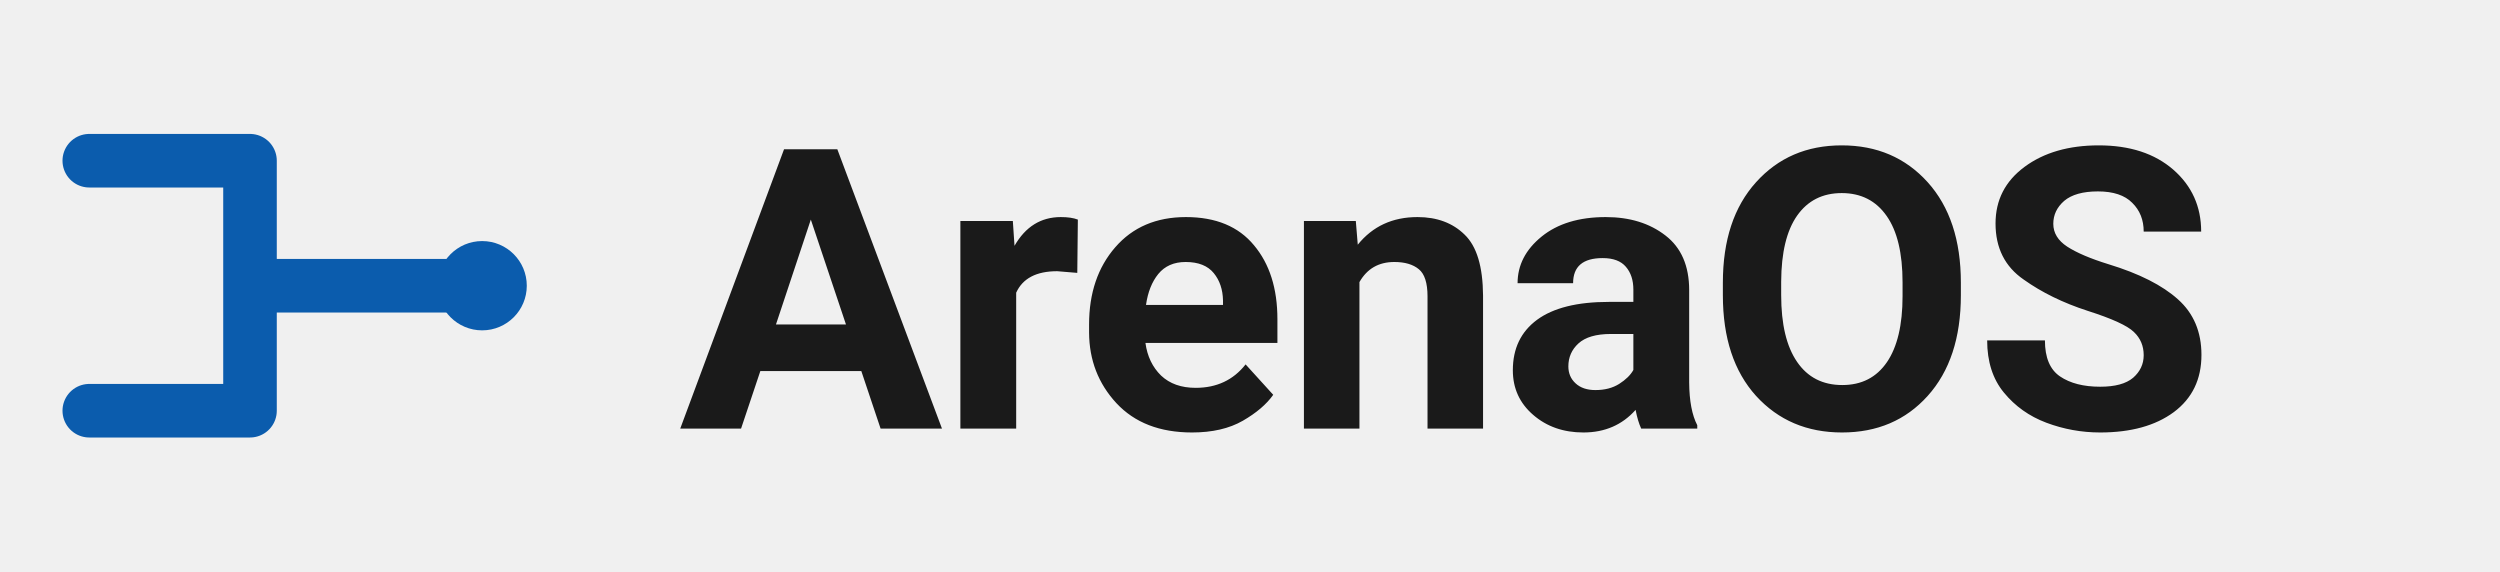
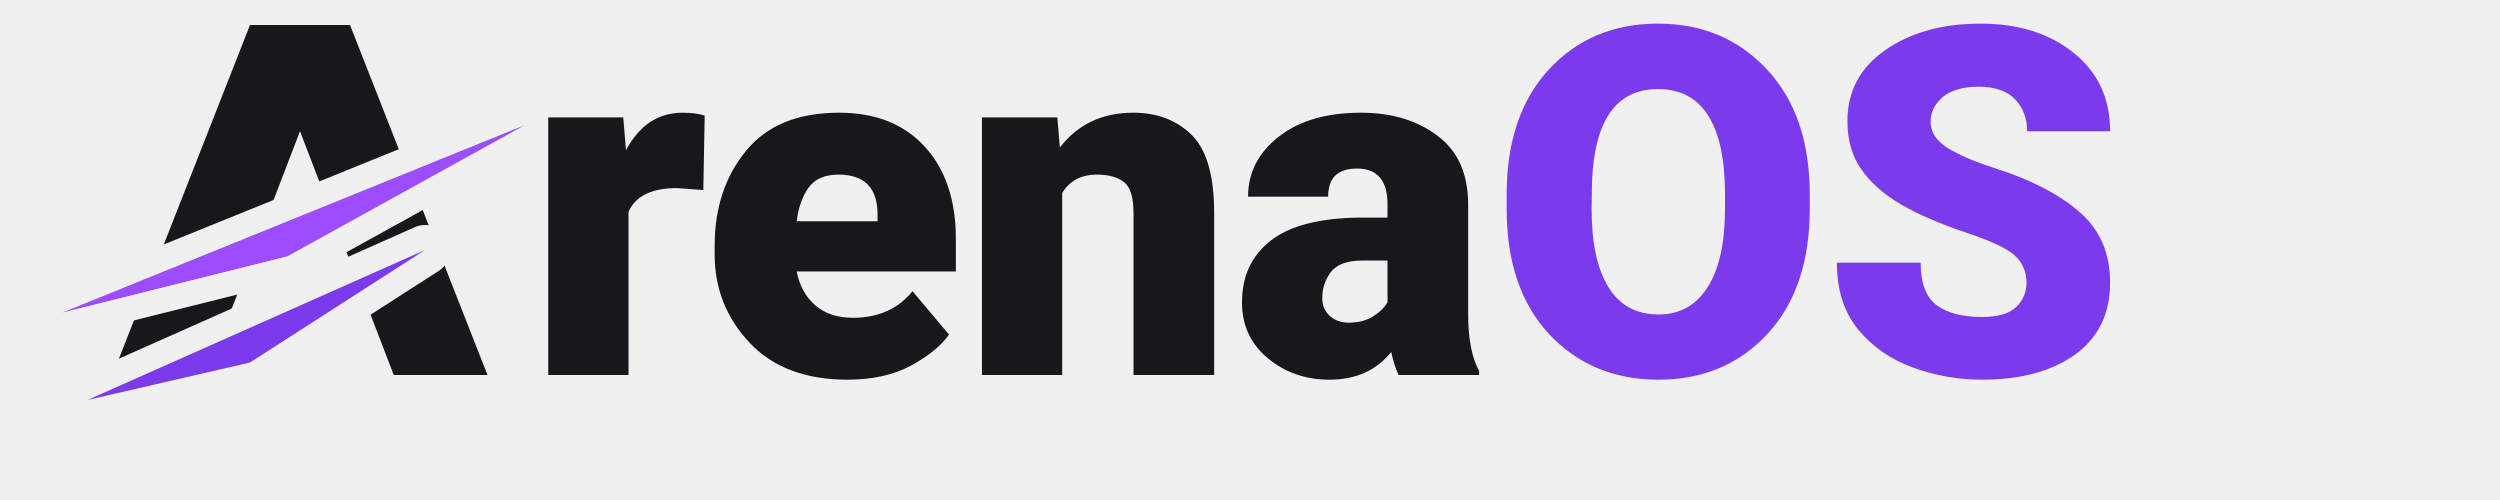
- <svg xmlns="http://www.w3.org/2000/svg" viewBox="0 0 140 32" width="140" height="32">
+ <svg xmlns="http://www.w3.org/2000/svg" viewBox="0 0 200 40" width="200" height="40">
  <style>
-     .m{fill:none;stroke:#0b5cad;stroke-width:3;stroke-linecap:round;stroke-linejoin:round}
-     .d{fill:#0b5cad}
-     .t{fill:#1a1a1a;font:700 22px system-ui,-apple-system,'Segoe UI',Roboto,sans-serif;letter-spacing:-0.01em}
-     @media (prefers-color-scheme: dark){.m{stroke:#6db1ff}.d{fill:#6db1ff}.t{fill:#ececea}}
+     .a{fill:#17181c}.b1{fill:#9b4dff}.b2{fill:#7c3aed}
+     .t{fill:#17181c;font:800 39px system-ui,-apple-system,'Segoe UI',Roboto,sans-serif;letter-spacing:-0.4px}
+     .o{fill:#7c3aed}
+     @media (prefers-color-scheme: dark){.a{fill:#f4f4f6}.t{fill:#f4f4f6}.b1{fill:#b07cff}.b2{fill:#8b5cf6}.o{fill:#8b5cf6}}
  </style>
-   <path class="m" d="M5 9H14V23H5M14 16H27" />
-   <circle class="d" cx="27" cy="16" r="2.5" />
-   <text class="t" x="38" y="24">ArenaOS</text>
+   <defs>
+     <mask id="g" maskUnits="userSpaceOnUse" x="-10" y="0" width="84" height="70">
+       <rect x="-10" y="0" width="84" height="70" fill="#fff" />
+       <path d="M-6 50L68 20L30 41ZM-2 64L52 40L24 58Z" fill="#000" stroke="#000" stroke-width="8" stroke-linejoin="round" />
+     </mask>
+   </defs>
+   <g transform="translate(8 0) scale(0.5)">
+     <path class="a" mask="url(#g)" d="M2 60L24 4H40L62 60H47L32 21L17 60Z" />
+     <path class="b1" d="M-6 50L68 20L30 41Z" />
+     <path class="b2" d="M-2 64L52 40L24 58Z" />
+   </g>
+   <text class="t" x="42" y="30">rena<tspan class="o">OS</tspan>
+   </text>
</svg>
